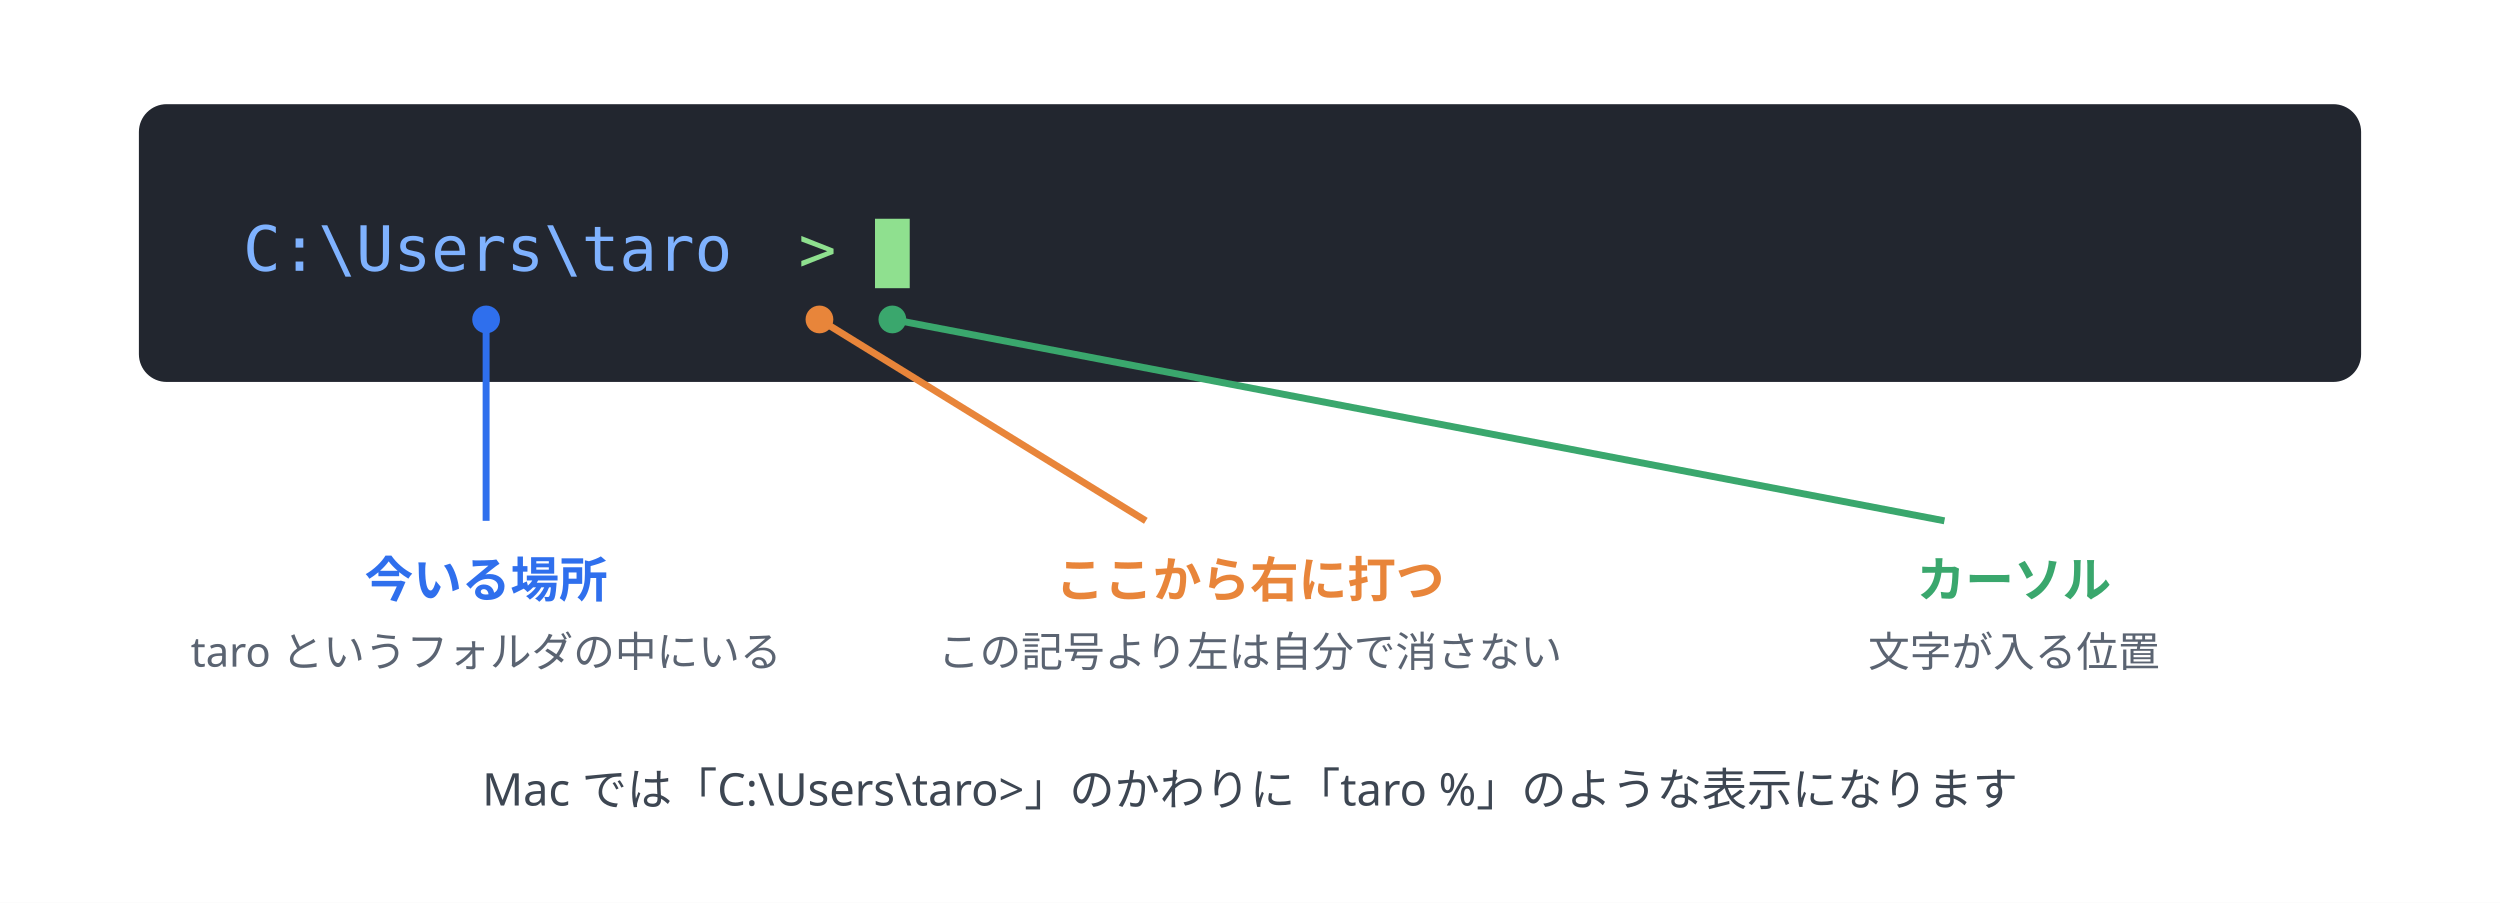
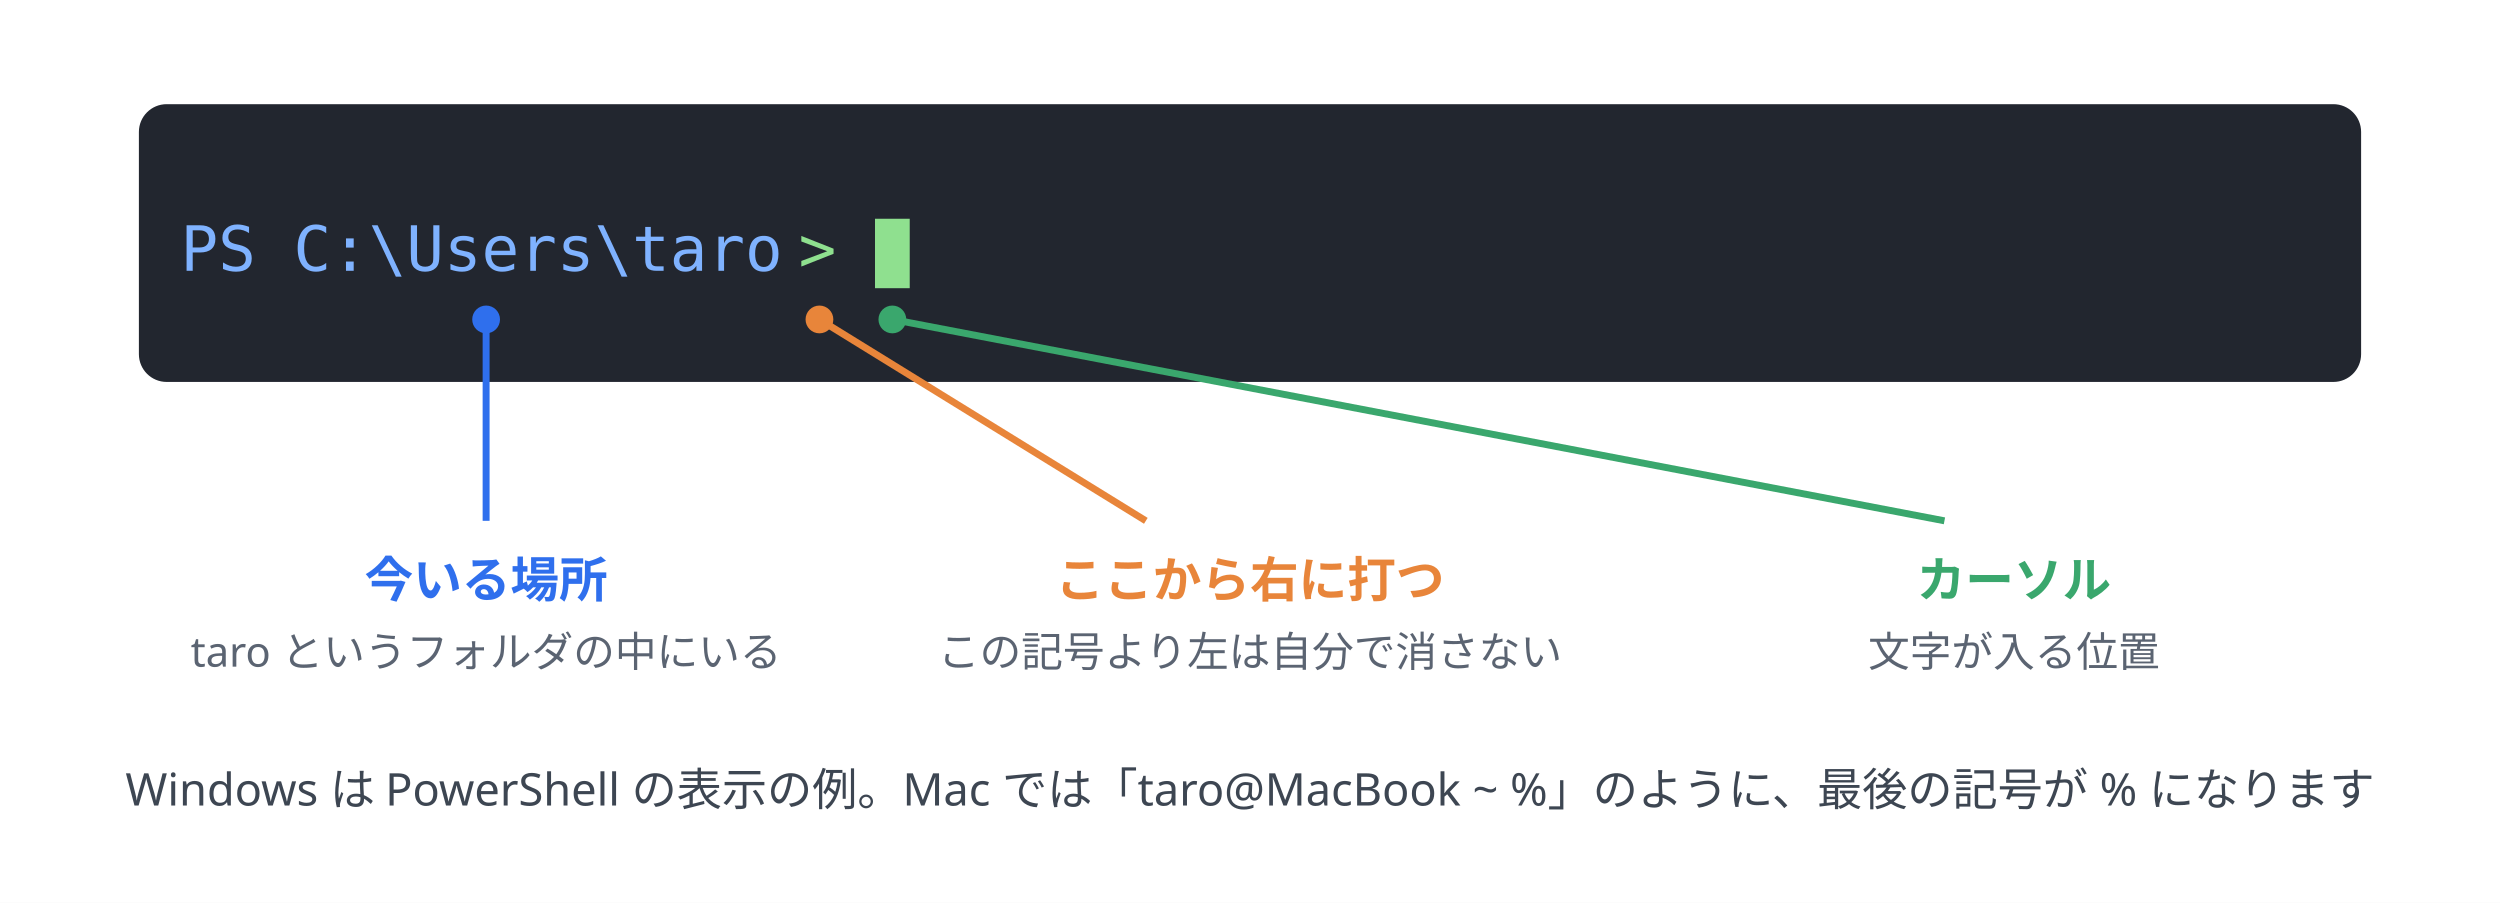
<svg xmlns="http://www.w3.org/2000/svg" viewBox="0 0 720 260" role="img" aria-label="ターミナルのプロンプト行の読み方を示した図">
  <rect width="720" height="260" fill="#ffffff" />
  <rect x="40" y="30" width="640" height="80" rx="8" fill="#22262f" />
  <g font-family="monospace" font-size="18">
-     <text x="70" y="78" fill="#7fb2ff">C:\Users\taro</text>
+     <text x="52" y="78" fill="#7fb2ff">PS C:\Users\taro</text>
    <text x="230" y="78" fill="#8fe08f">&gt;</text>
    <rect x="252" y="63" width="10" height="20" fill="#8fe08f" />
  </g>
  <line x1="140" y1="92" x2="140" y2="150" stroke="#2f6fed" stroke-width="2" />
  <circle cx="140" cy="92" r="4" fill="#2f6fed" />
  <text x="140" y="172" font-family="sans-serif" font-size="14" font-weight="600" fill="#2f6fed" text-anchor="middle">今いる場所</text>
  <text x="140" y="192" font-family="sans-serif" font-size="12" fill="#5b6472" text-anchor="middle">taro というフォルダの中にいる</text>
  <line x1="236" y1="92" x2="330" y2="150" stroke="#e8853a" stroke-width="2" />
  <circle cx="236" cy="92" r="4" fill="#e8853a" />
  <text x="360" y="172" font-family="sans-serif" font-size="14" font-weight="600" fill="#e8853a" text-anchor="middle">ここから右に打つ</text>
  <text x="360" y="192" font-family="sans-serif" font-size="12" fill="#5b6472" text-anchor="middle">この記号より左は自分で消さない</text>
  <line x1="257" y1="92" x2="560" y2="150" stroke="#3aa76d" stroke-width="2" />
  <circle cx="257" cy="92" r="4" fill="#3aa76d" />
  <text x="580" y="172" font-family="sans-serif" font-size="14" font-weight="600" fill="#3aa76d" text-anchor="middle">カーソル</text>
  <text x="580" y="192" font-family="sans-serif" font-size="12" fill="#5b6472" text-anchor="middle">文字が入る位置</text>
-   <text x="360" y="232" font-family="sans-serif" font-size="13" fill="#3d4652" text-anchor="middle">Mac では「C:\Users\taro&gt;」のかわりに「taro %」のような表示になります</text>
+   <text x="360" y="232" font-family="sans-serif" font-size="13" fill="#3d4652" text-anchor="middle">Windows は PowerShell の表示の例。Mac では「taro@MacBook ~ %」のように、最後の記号が % になります</text>
</svg>
